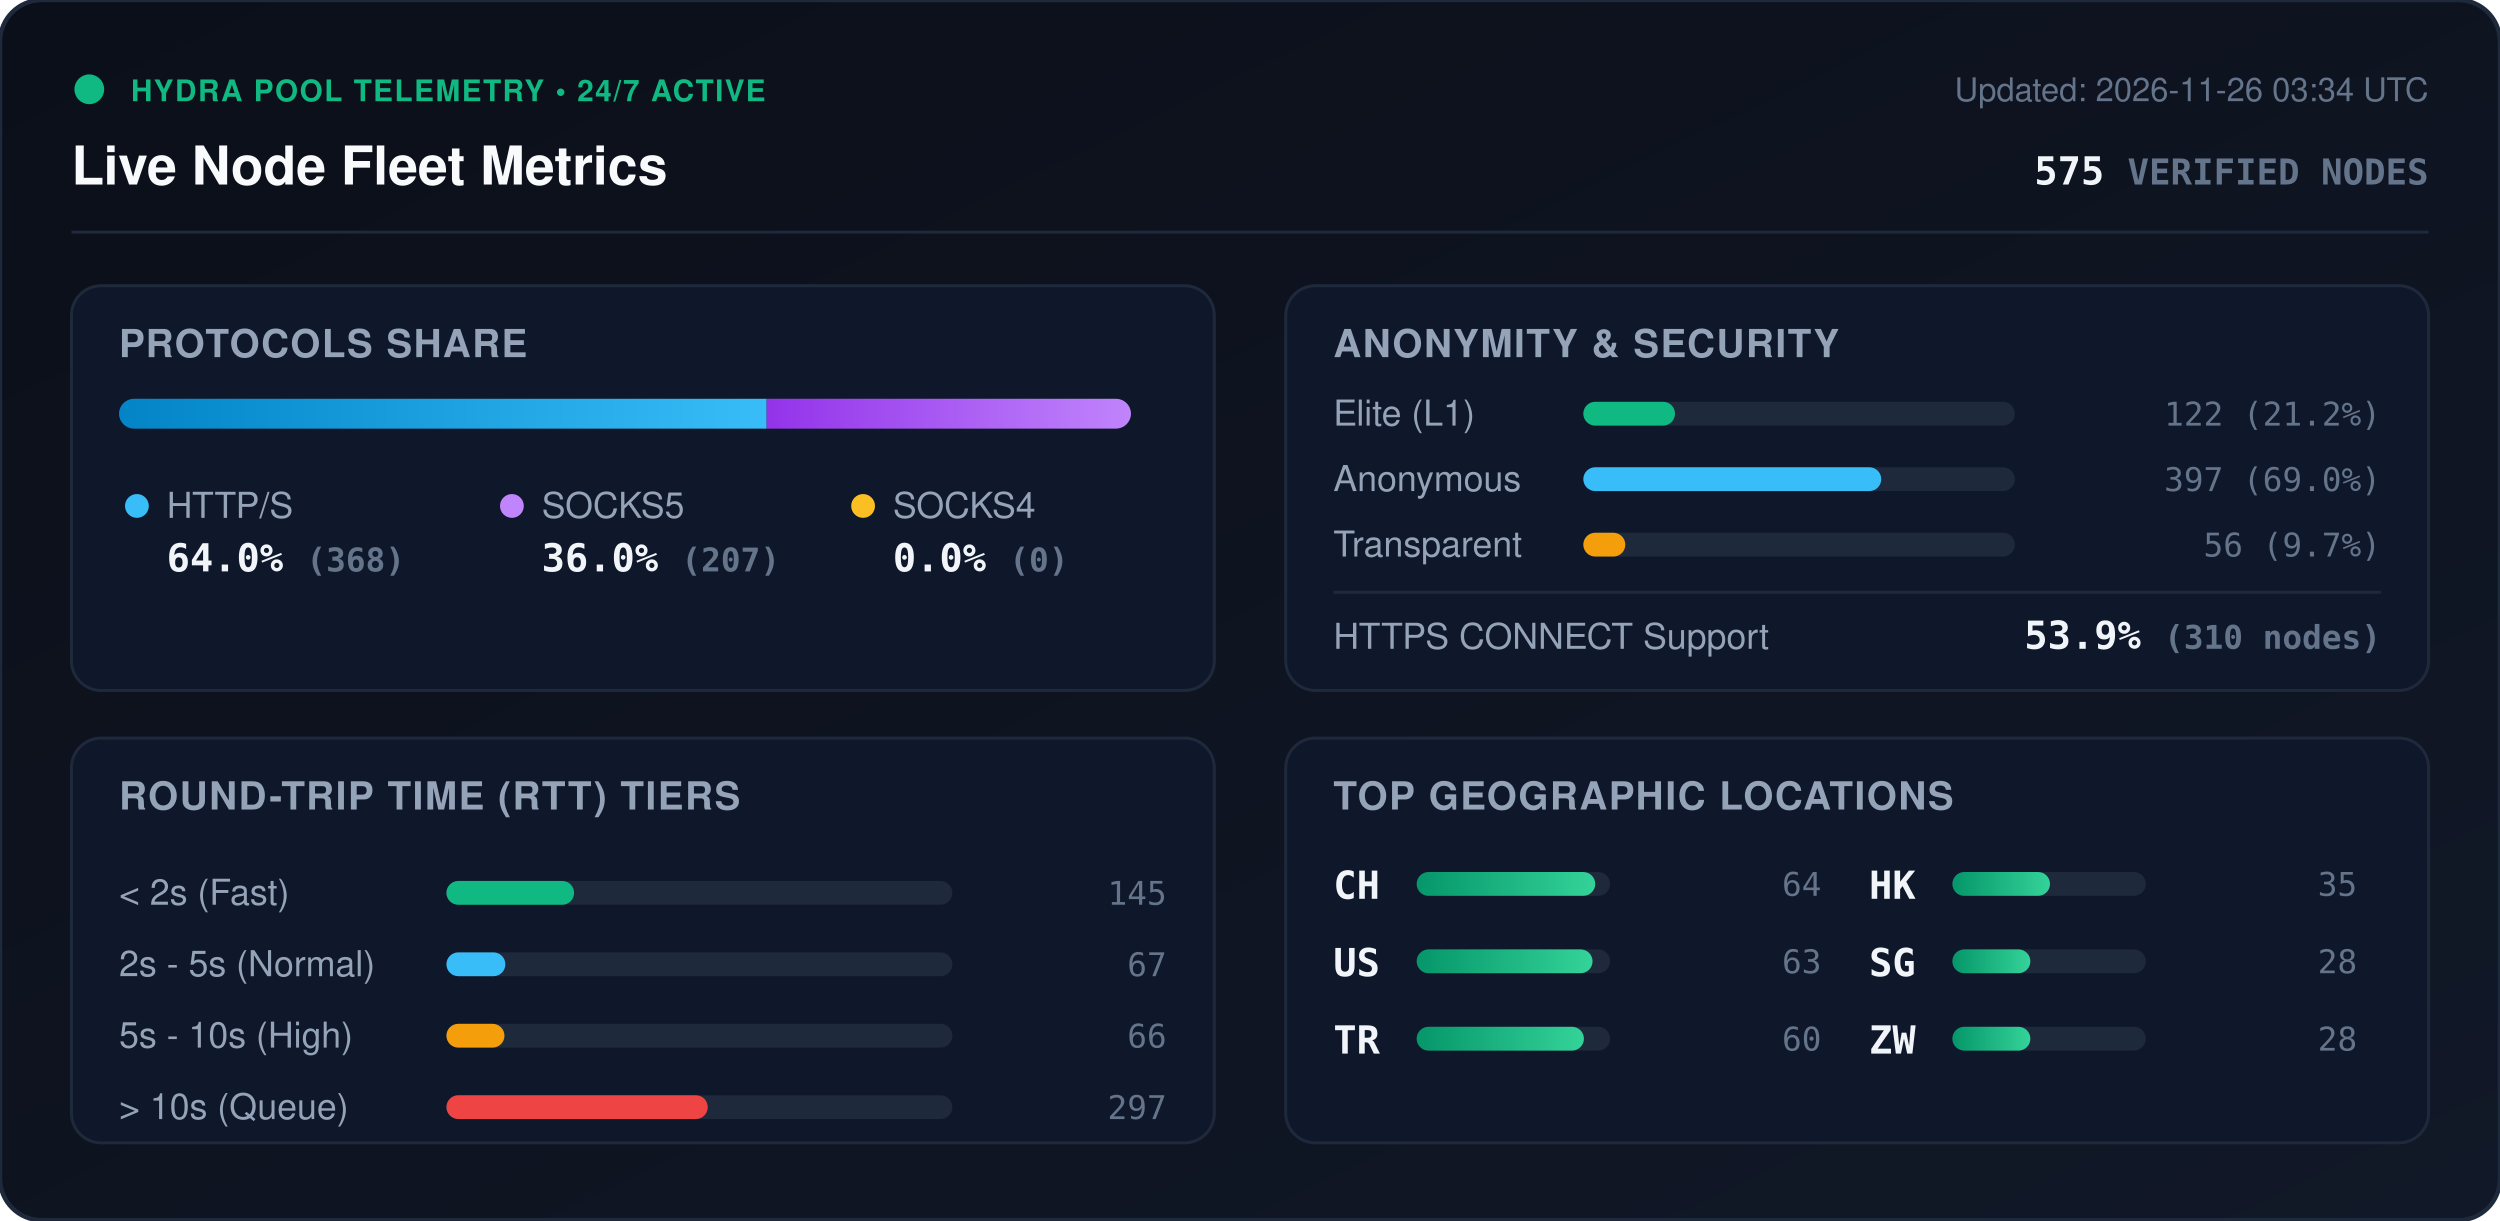
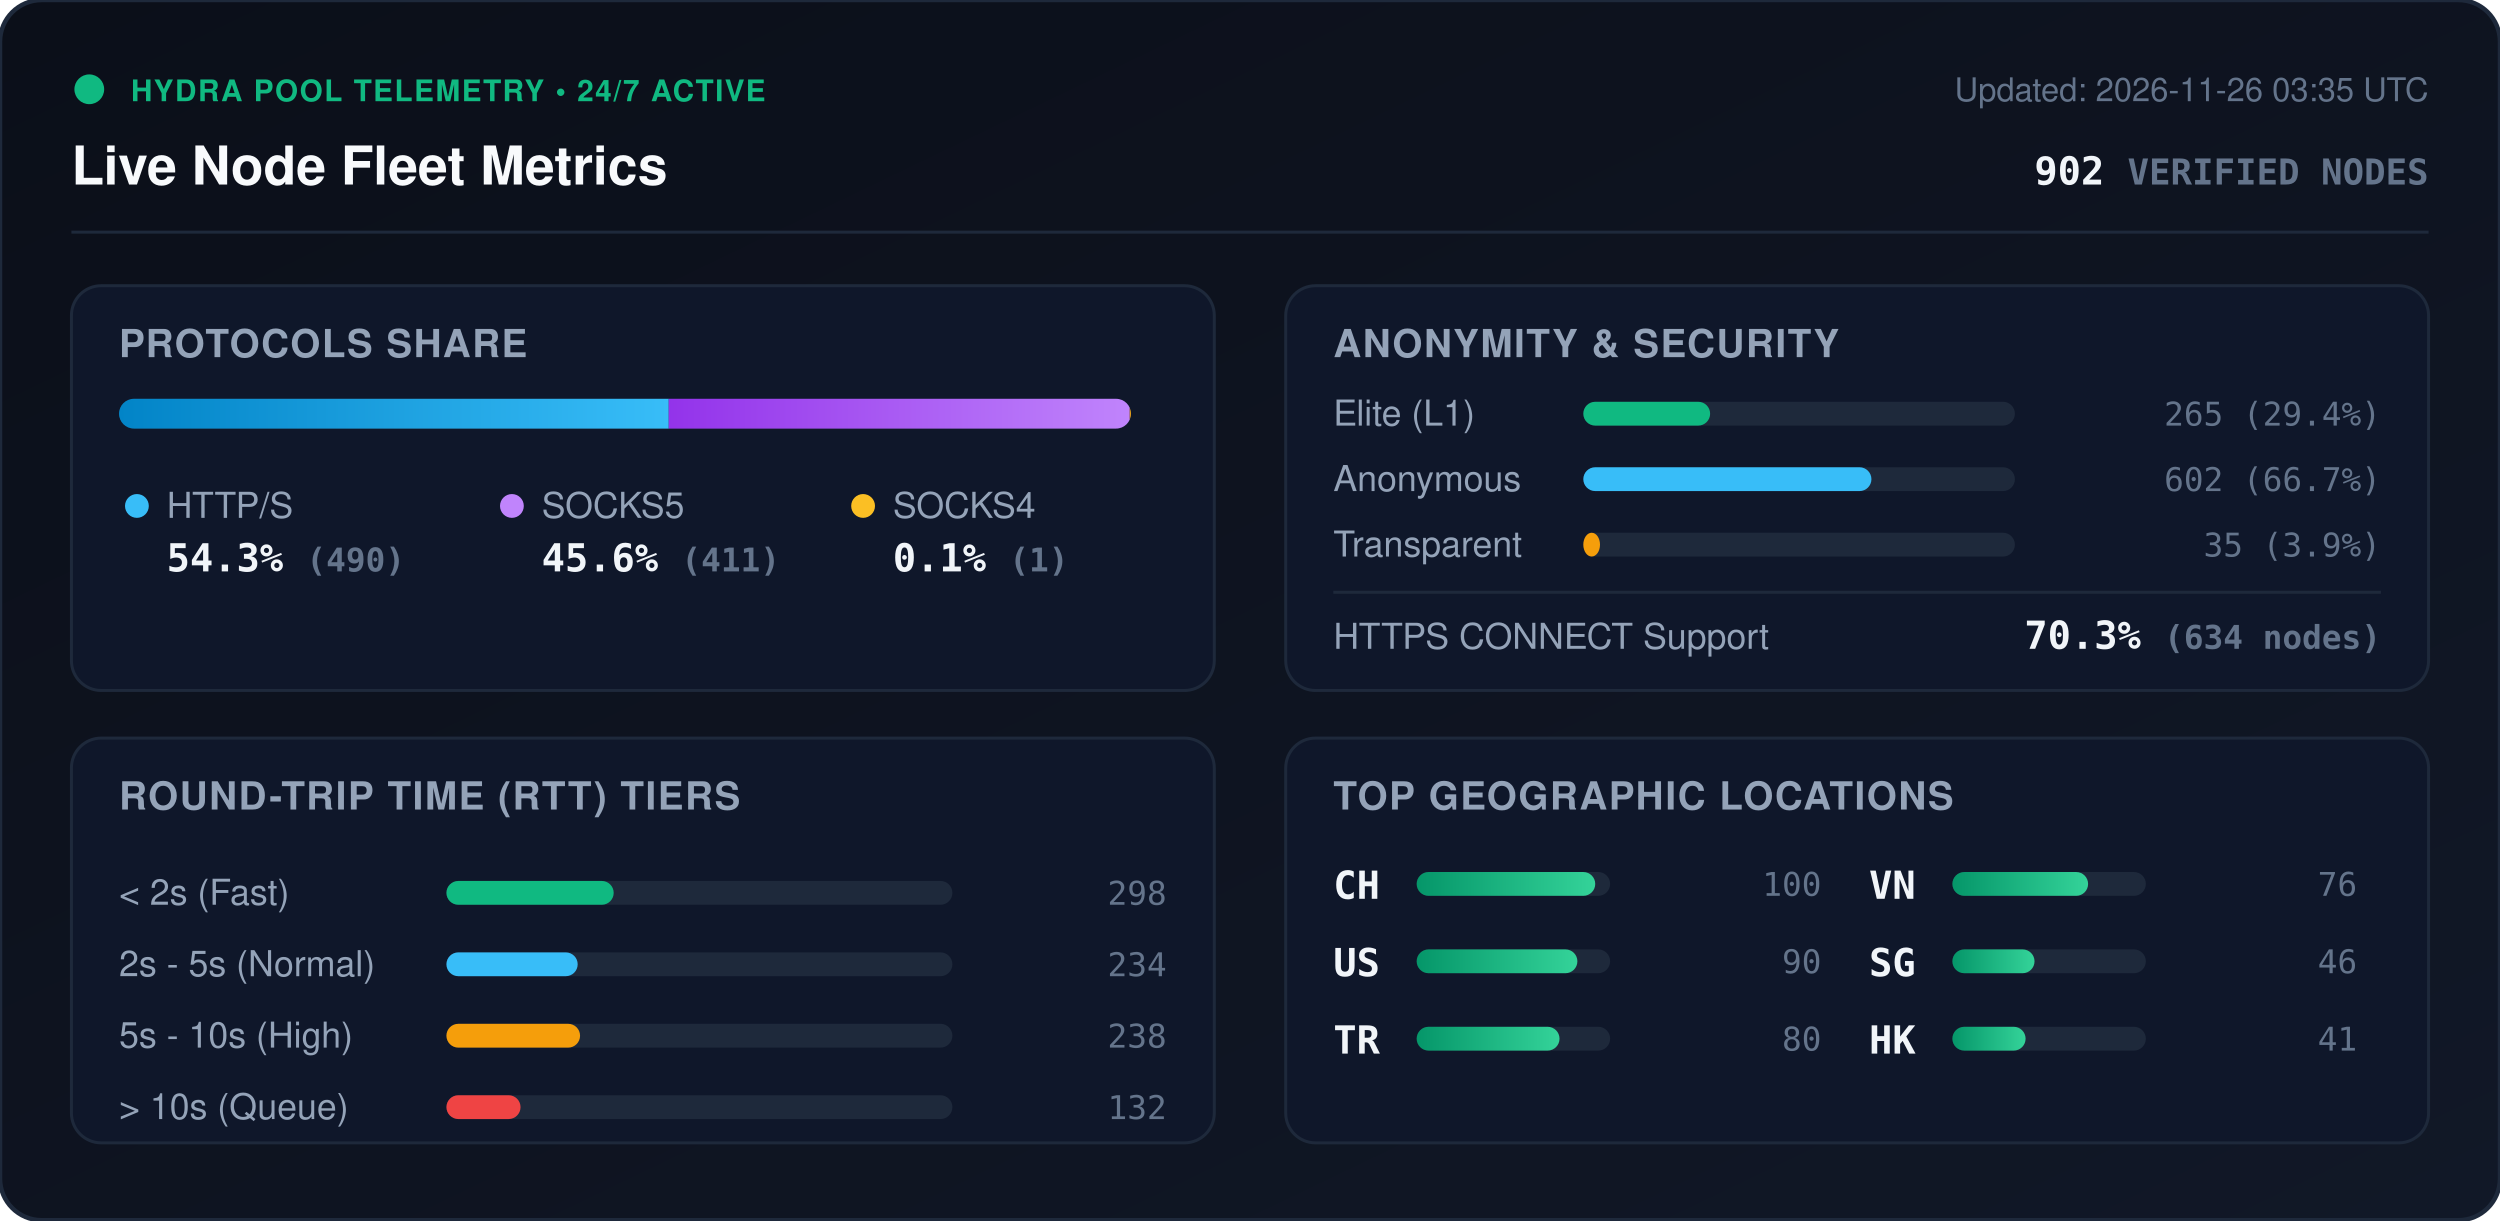
<svg xmlns="http://www.w3.org/2000/svg" viewBox="0 0 840 410" width="840" height="410" style="max-width: 100%; height: auto;">
  <defs>
    <linearGradient id="bg" x1="0%" y1="0%" x2="100%" y2="100%">
      <stop offset="0%" stop-color="#0b0f19" />
      <stop offset="100%" stop-color="#111827" />
    </linearGradient>
    <linearGradient id="bar-http" x1="0%" y1="0%" x2="100%" y2="0%">
      <stop offset="0%" stop-color="#0284c7" />
      <stop offset="100%" stop-color="#38bdf8" />
    </linearGradient>
    <linearGradient id="bar-socks5" x1="0%" y1="0%" x2="100%" y2="0%">
      <stop offset="0%" stop-color="#9333ea" />
      <stop offset="100%" stop-color="#c084fc" />
    </linearGradient>
    <linearGradient id="bar-socks4" x1="0%" y1="0%" x2="100%" y2="0%">
      <stop offset="0%" stop-color="#d97706" />
      <stop offset="100%" stop-color="#fbbf24" />
    </linearGradient>
    <linearGradient id="bar-green" x1="0%" y1="0%" x2="100%" y2="0%">
      <stop offset="0%" stop-color="#059669" />
      <stop offset="100%" stop-color="#34d399" />
    </linearGradient>
    <clipPath id="prog-track-clip">
      <rect width="340.0" height="10" rx="5" />
    </clipPath>
    <style>
      .title { font: 700 18px -apple-system, BlinkMacSystemFont, 'Segoe UI', Helvetica, Arial, sans-serif; fill: #f8fafc; }
      .sub { font: 500 11px -apple-system, BlinkMacSystemFont, 'Segoe UI', Helvetica, Arial, sans-serif; fill: #64748b; }
      .section-hdr { font: 600 13px -apple-system, BlinkMacSystemFont, 'Segoe UI', Helvetica, Arial, sans-serif; fill: #94a3b8; letter-spacing: 0.5px; }
      .metric-val { font: 700 13px -apple-system, BlinkMacSystemFont, 'Segoe UI', Helvetica, Arial, sans-serif; fill: #f1f5f9; }
      .metric-lbl { font: 500 12px -apple-system, BlinkMacSystemFont, 'Segoe UI', Helvetica, Arial, sans-serif; fill: #94a3b8; }
      .badge-txt { font: 700 10px -apple-system, BlinkMacSystemFont, 'Segoe UI', Helvetica, Arial, sans-serif; fill: #10b981; letter-spacing: 0.5px; }
      .mono { font-family: ui-monospace, SFMono-Regular, Menlo, Monaco, Consolas, monospace; }
      .pulse { animation: beacon 2s infinite ease-in-out; }
      @keyframes beacon { 0%, 100% { opacity: 1; } 50% { opacity: 0.35; } }
    </style>
  </defs>
  <rect width="840" height="410" rx="14" fill="url(#bg)" stroke="#1e293b" stroke-width="1.5" />
  <g transform="translate(24, 24)">
    <circle cx="6" cy="6" r="5" fill="#10b981" class="pulse" />
    <text x="20" y="10" class="badge-txt">HYDRA POOL TELEMETRY • 24/7 ACTIVE</text>
    <text x="0" y="38" class="title">Live Node Fleet Metrics</text>
-     <text x="792" y="10" text-anchor="end" class="sub">Updated: 2026-11-26 03:34 UTC</text>
-     <text x="792" y="38" text-anchor="end" class="metric-val mono" fill="#38bdf8">575 <tspan font-size="12" fill="#64748b">VERIFIED NODES</tspan>
+     <text x="792" y="10" text-anchor="end" class="sub">Updated: 2026-11-26 03:35 UTC</text>
+     <text x="792" y="38" text-anchor="end" class="metric-val mono" fill="#38bdf8">902 <tspan font-size="12" fill="#64748b">VERIFIED NODES</tspan>
    </text>
  </g>
  <line x1="24" y1="78" x2="816" y2="78" stroke="#1e293b" stroke-width="1" />
  <g transform="translate(24, 96)">
    <rect width="384" height="136" rx="10" fill="#0f172a" stroke="#1e293b" />
    <text x="16" y="24" class="section-hdr">PROTOCOLS SHARE</text>
    <g transform="translate(16, 38)">
      <rect width="340.0" height="10" rx="5" fill="#1e293b" />
      <g clip-path="url(#prog-track-clip)">
-         <rect x="0" width="217.6" height="10" fill="url(#bar-http)" />
-         <rect x="217.6" width="122.4" height="10" fill="url(#bar-socks5)" />
-         <rect x="340.0" width="0.0" height="10" fill="url(#bar-socks4)" />
+         <rect x="0" width="184.7" height="10" fill="url(#bar-http)" />
+         <rect x="184.7" width="154.9" height="10" fill="url(#bar-socks5)" />
+         <rect x="339.6" width="0.4" height="10" fill="url(#bar-socks4)" />
      </g>
    </g>
    <g transform="translate(16, 68)">
      <circle cx="6" cy="6" r="4" fill="#38bdf8" />
      <text x="16" y="10" class="metric-lbl">HTTP/S</text>
-       <text x="16" y="28" class="metric-val mono">64.0% <tspan font-size="11" fill="#64748b">(368)</tspan>
+       <text x="16" y="28" class="metric-val mono">54.3% <tspan font-size="11" fill="#64748b">(490)</tspan>
      </text>
      <circle cx="132" cy="6" r="4" fill="#c084fc" />
      <text x="142" y="10" class="metric-lbl">SOCKS5</text>
-       <text x="142" y="28" class="metric-val mono">36.0% <tspan font-size="11" fill="#64748b">(207)</tspan>
+       <text x="142" y="28" class="metric-val mono">45.6% <tspan font-size="11" fill="#64748b">(411)</tspan>
      </text>
      <circle cx="250" cy="6" r="4" fill="#fbbf24" />
      <text x="260" y="10" class="metric-lbl">SOCKS4</text>
-       <text x="260" y="28" class="metric-val mono">0.0% <tspan font-size="11" fill="#64748b">(0)</tspan>
+       <text x="260" y="28" class="metric-val mono">0.1% <tspan font-size="11" fill="#64748b">(1)</tspan>
      </text>
    </g>
  </g>
  <g transform="translate(432, 96)">
    <rect width="384" height="136" rx="10" fill="#0f172a" stroke="#1e293b" />
    <text x="16" y="24" class="section-hdr">ANONYMITY &amp; SECURITY</text>
    <text x="16" y="47" class="metric-lbl">Elite (L1)</text>
    <rect x="100" y="39" width="145.0" height="8" rx="4" fill="#1e293b" />
-     <rect x="100" y="39" width="30.8" height="8" rx="4" fill="#10b981" />
-     <text x="368" y="47" text-anchor="end" class="mono sub" fill="#e2e8f0">122 (21.2%)</text>
+     <rect x="100" y="39" width="42.6" height="8" rx="4" fill="#10b981" />
+     <text x="368" y="47" text-anchor="end" class="mono sub" fill="#e2e8f0">265 (29.4%)</text>
    <text x="16" y="69" class="metric-lbl">Anonymous</text>
    <rect x="100" y="61" width="145.0" height="8" rx="4" fill="#1e293b" />
-     <rect x="100" y="61" width="100.1" height="8" rx="4" fill="#38bdf8" />
-     <text x="368" y="69" text-anchor="end" class="mono sub" fill="#e2e8f0">397 (69.0%)</text>
+     <rect x="100" y="61" width="96.8" height="8" rx="4" fill="#38bdf8" />
+     <text x="368" y="69" text-anchor="end" class="mono sub" fill="#e2e8f0">602 (66.7%)</text>
    <text x="16" y="91" class="metric-lbl">Transparent</text>
    <rect x="100" y="83" width="145.0" height="8" rx="4" fill="#1e293b" />
-     <rect x="100" y="83" width="14.1" height="8" rx="4" fill="#f59e0b" />
-     <text x="368" y="91" text-anchor="end" class="mono sub" fill="#e2e8f0">56 (9.7%)</text>
+     <rect x="100" y="83" width="5.6" height="8" rx="4" fill="#f59e0b" />
+     <text x="368" y="91" text-anchor="end" class="mono sub" fill="#e2e8f0">35 (3.9%)</text>
    <line x1="16" y1="103" x2="368" y2="103" stroke="#1e293b" stroke-width="1" />
    <text x="16" y="122" class="metric-lbl">HTTPS CONNECT Support</text>
-     <text x="368" y="122" text-anchor="end" class="metric-val mono" fill="#34d399">53.9% <tspan font-size="11" fill="#64748b">(310 nodes)</tspan>
+     <text x="368" y="122" text-anchor="end" class="metric-val mono" fill="#34d399">70.3% <tspan font-size="11" fill="#64748b">(634 nodes)</tspan>
    </text>
  </g>
  <g transform="translate(24, 248)">
    <rect width="384" height="136" rx="10" fill="#0f172a" stroke="#1e293b" />
    <text x="16" y="24" class="section-hdr">ROUND-TRIP TIME (RTT) TIERS</text>
    <g transform="translate(16, 42)">
      <text x="0" y="14" class="metric-lbl">&lt; 2s (Fast)</text>
      <rect x="110" y="6" width="170" height="8" rx="4" fill="#1e293b" />
-       <rect x="110" y="6" width="42.9" height="8" rx="4" fill="#10b981" />
-       <text x="352" y="14" text-anchor="end" class="mono sub">145</text>
+       <rect x="110" y="6" width="56.2" height="8" rx="4" fill="#10b981" />
+       <text x="352" y="14" text-anchor="end" class="mono sub">298</text>
      <text x="0" y="38" class="metric-lbl">2s - 5s (Normal)</text>
      <rect x="110" y="30" width="170" height="8" rx="4" fill="#1e293b" />
-       <rect x="110" y="30" width="19.8" height="8" rx="4" fill="#38bdf8" />
-       <text x="352" y="38" text-anchor="end" class="mono sub">67</text>
+       <rect x="110" y="30" width="44.1" height="8" rx="4" fill="#38bdf8" />
+       <text x="352" y="38" text-anchor="end" class="mono sub">234</text>
      <text x="0" y="62" class="metric-lbl">5s - 10s (High)</text>
      <rect x="110" y="54" width="170" height="8" rx="4" fill="#1e293b" />
-       <rect x="110" y="54" width="19.5" height="8" rx="4" fill="#f59e0b" />
-       <text x="352" y="62" text-anchor="end" class="mono sub">66</text>
+       <rect x="110" y="54" width="44.9" height="8" rx="4" fill="#f59e0b" />
+       <text x="352" y="62" text-anchor="end" class="mono sub">238</text>
      <text x="0" y="86" class="metric-lbl">&gt; 10s (Queue)</text>
      <rect x="110" y="78" width="170" height="8" rx="4" fill="#1e293b" />
-       <rect x="110" y="78" width="87.8" height="8" rx="4" fill="#ef4444" />
-       <text x="352" y="86" text-anchor="end" class="mono sub">297</text>
+       <rect x="110" y="78" width="24.9" height="8" rx="4" fill="#ef4444" />
+       <text x="352" y="86" text-anchor="end" class="mono sub">132</text>
    </g>
  </g>
  <g transform="translate(432, 248)">
    <rect width="384" height="136" rx="10" fill="#0f172a" stroke="#1e293b" />
    <text x="16" y="24" class="section-hdr">TOP GEOGRAPHIC LOCATIONS</text>
    <g transform="translate(16, 42)">
      <g transform="translate(0, 0)">
        <text x="0" y="12" class="mono metric-val" font-size="12">CH</text>
        <rect x="28" y="3" width="65" height="8" rx="4" fill="#1e293b" />
        <rect x="28" y="3" width="60.0" height="8" rx="4" fill="url(#bar-green)" />
-         <text x="164" y="11" text-anchor="end" class="mono sub">64</text>
+         <text x="164" y="11" text-anchor="end" class="mono sub">100</text>
      </g>
      <g transform="translate(0, 26)">
        <text x="0" y="12" class="mono metric-val" font-size="12">US</text>
        <rect x="28" y="3" width="65" height="8" rx="4" fill="#1e293b" />
-         <rect x="28" y="3" width="59.1" height="8" rx="4" fill="url(#bar-green)" />
-         <text x="164" y="11" text-anchor="end" class="mono sub">63</text>
+         <rect x="28" y="3" width="54.0" height="8" rx="4" fill="url(#bar-green)" />
+         <text x="164" y="11" text-anchor="end" class="mono sub">90</text>
      </g>
      <g transform="translate(0, 52)">
        <text x="0" y="12" class="mono metric-val" font-size="12">TR</text>
        <rect x="28" y="3" width="65" height="8" rx="4" fill="#1e293b" />
-         <rect x="28" y="3" width="56.2" height="8" rx="4" fill="url(#bar-green)" />
-         <text x="164" y="11" text-anchor="end" class="mono sub">60</text>
+         <rect x="28" y="3" width="48.0" height="8" rx="4" fill="url(#bar-green)" />
+         <text x="164" y="11" text-anchor="end" class="mono sub">80</text>
      </g>
      <g transform="translate(180, 0)">
-         <text x="0" y="12" class="mono metric-val" font-size="12">HK</text>
+         <text x="0" y="12" class="mono metric-val" font-size="12">VN</text>
        <rect x="28" y="3" width="65" height="8" rx="4" fill="#1e293b" />
-         <rect x="28" y="3" width="32.8" height="8" rx="4" fill="url(#bar-green)" />
-         <text x="164" y="11" text-anchor="end" class="mono sub">35</text>
+         <rect x="28" y="3" width="45.6" height="8" rx="4" fill="url(#bar-green)" />
+         <text x="164" y="11" text-anchor="end" class="mono sub">76</text>
      </g>
      <g transform="translate(180, 26)">
        <text x="0" y="12" class="mono metric-val" font-size="12">SG</text>
        <rect x="28" y="3" width="65" height="8" rx="4" fill="#1e293b" />
-         <rect x="28" y="3" width="26.2" height="8" rx="4" fill="url(#bar-green)" />
-         <text x="164" y="11" text-anchor="end" class="mono sub">28</text>
+         <rect x="28" y="3" width="27.6" height="8" rx="4" fill="url(#bar-green)" />
+         <text x="164" y="11" text-anchor="end" class="mono sub">46</text>
      </g>
      <g transform="translate(180, 52)">
-         <text x="0" y="12" class="mono metric-val" font-size="12">ZW</text>
+         <text x="0" y="12" class="mono metric-val" font-size="12">HK</text>
        <rect x="28" y="3" width="65" height="8" rx="4" fill="#1e293b" />
-         <rect x="28" y="3" width="26.2" height="8" rx="4" fill="url(#bar-green)" />
-         <text x="164" y="11" text-anchor="end" class="mono sub">28</text>
+         <rect x="28" y="3" width="24.6" height="8" rx="4" fill="url(#bar-green)" />
+         <text x="164" y="11" text-anchor="end" class="mono sub">41</text>
      </g>
    </g>
  </g>
</svg>
